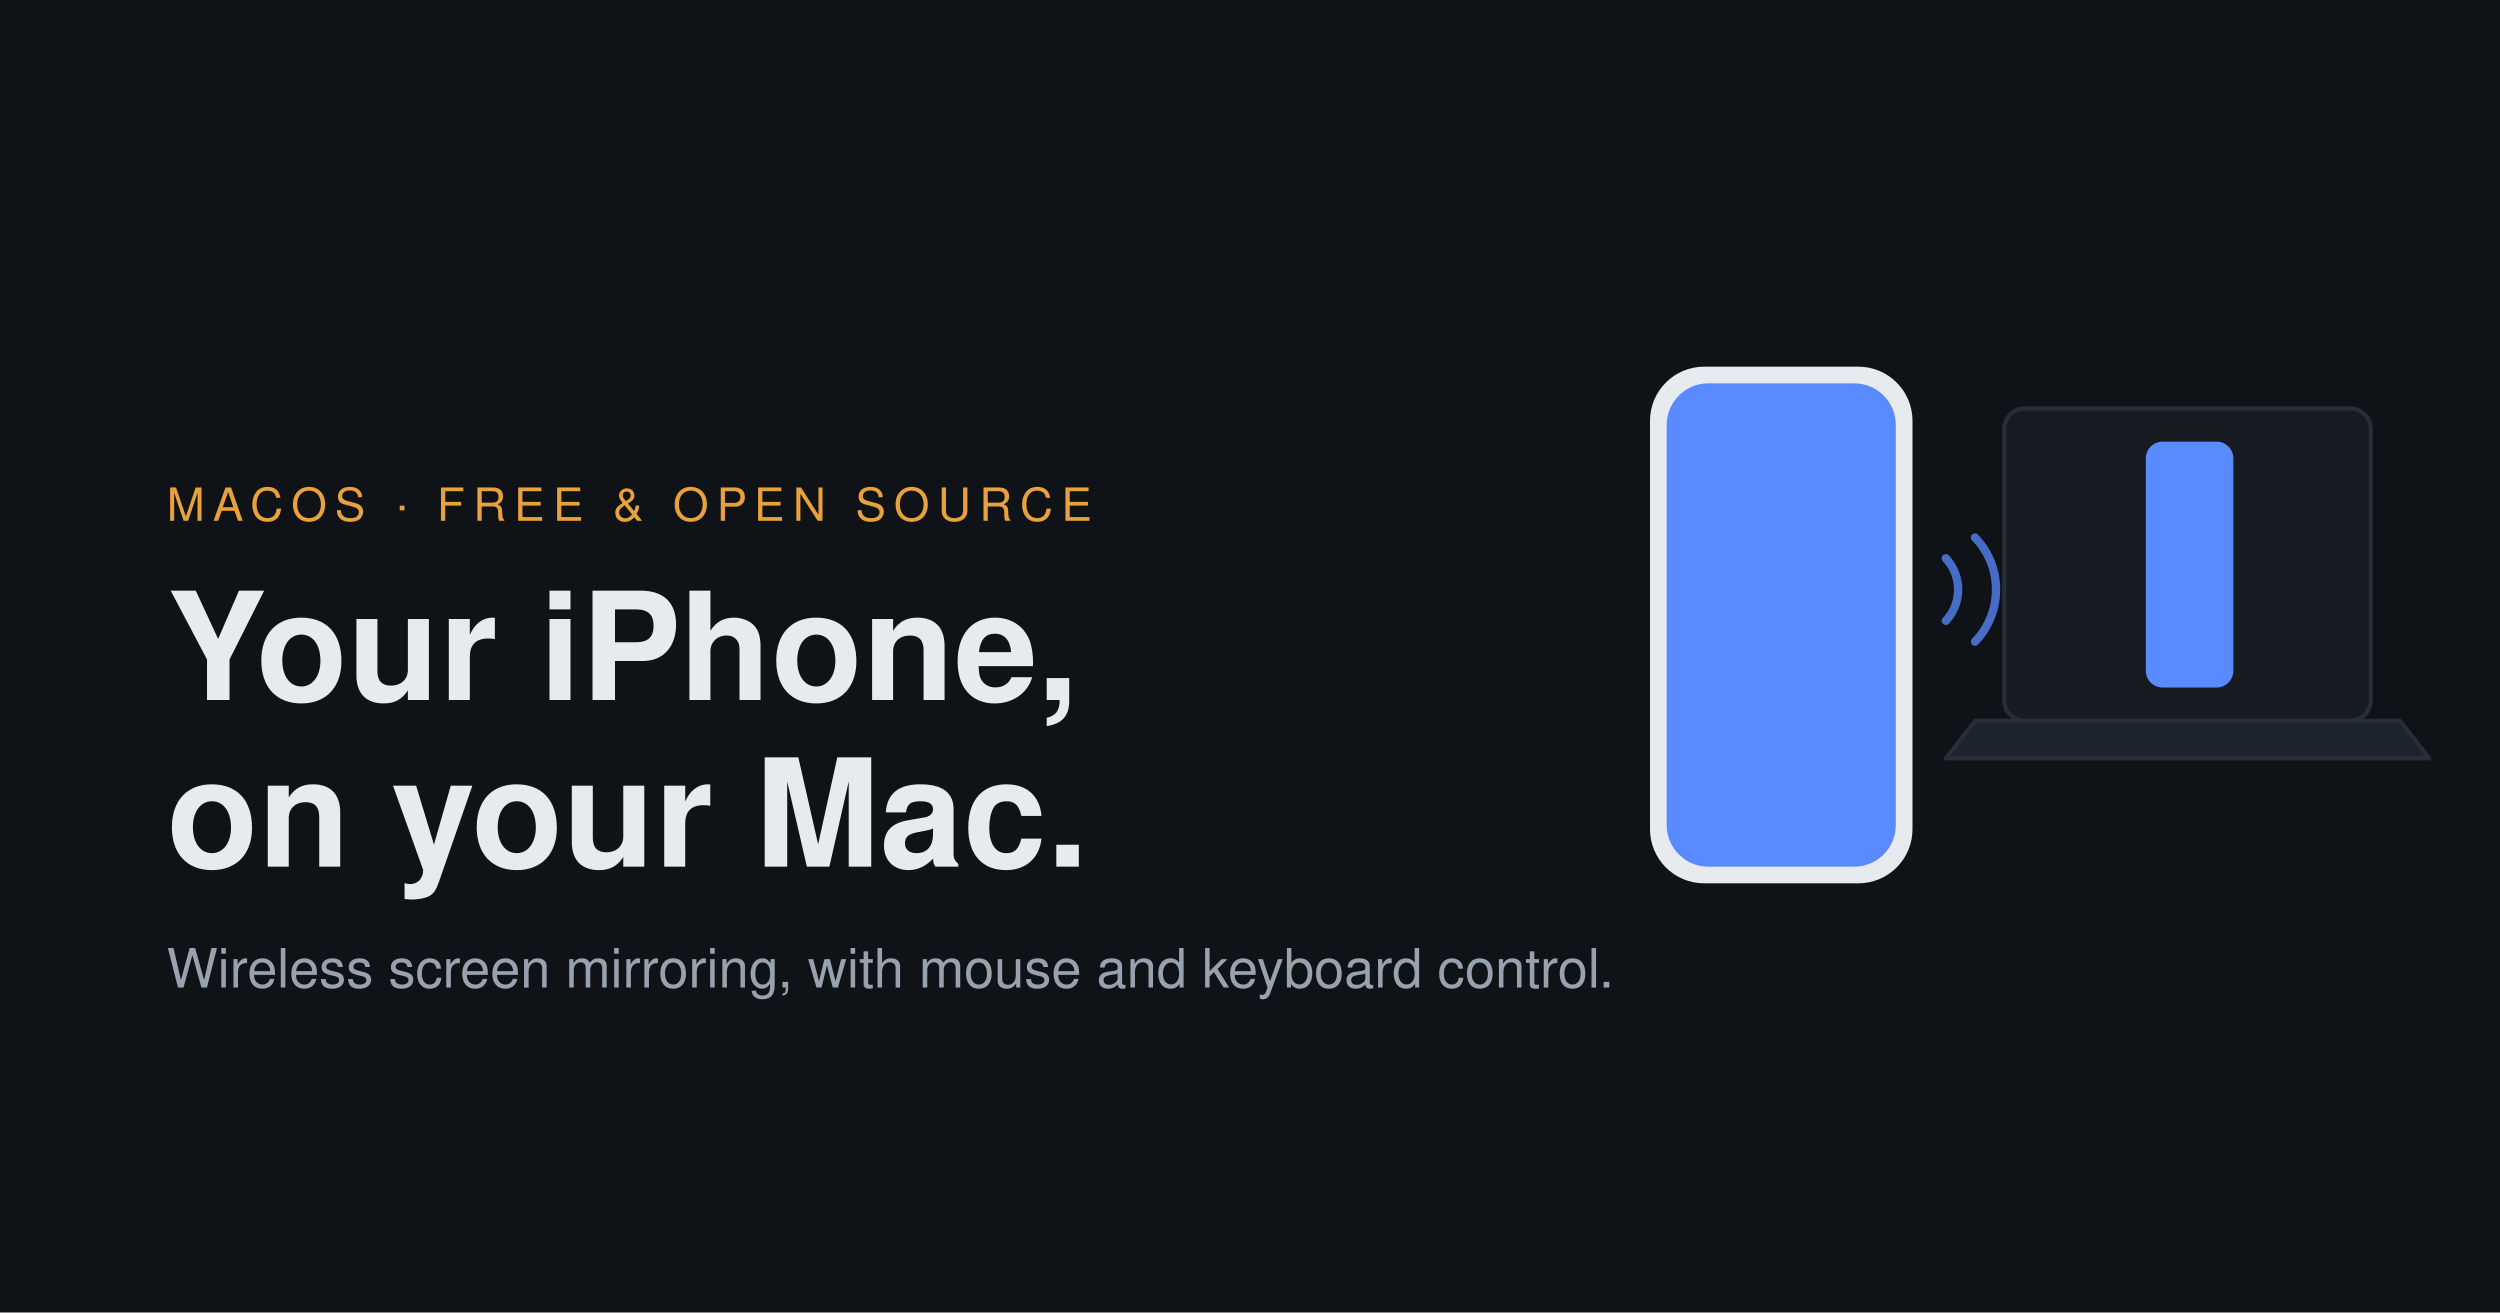
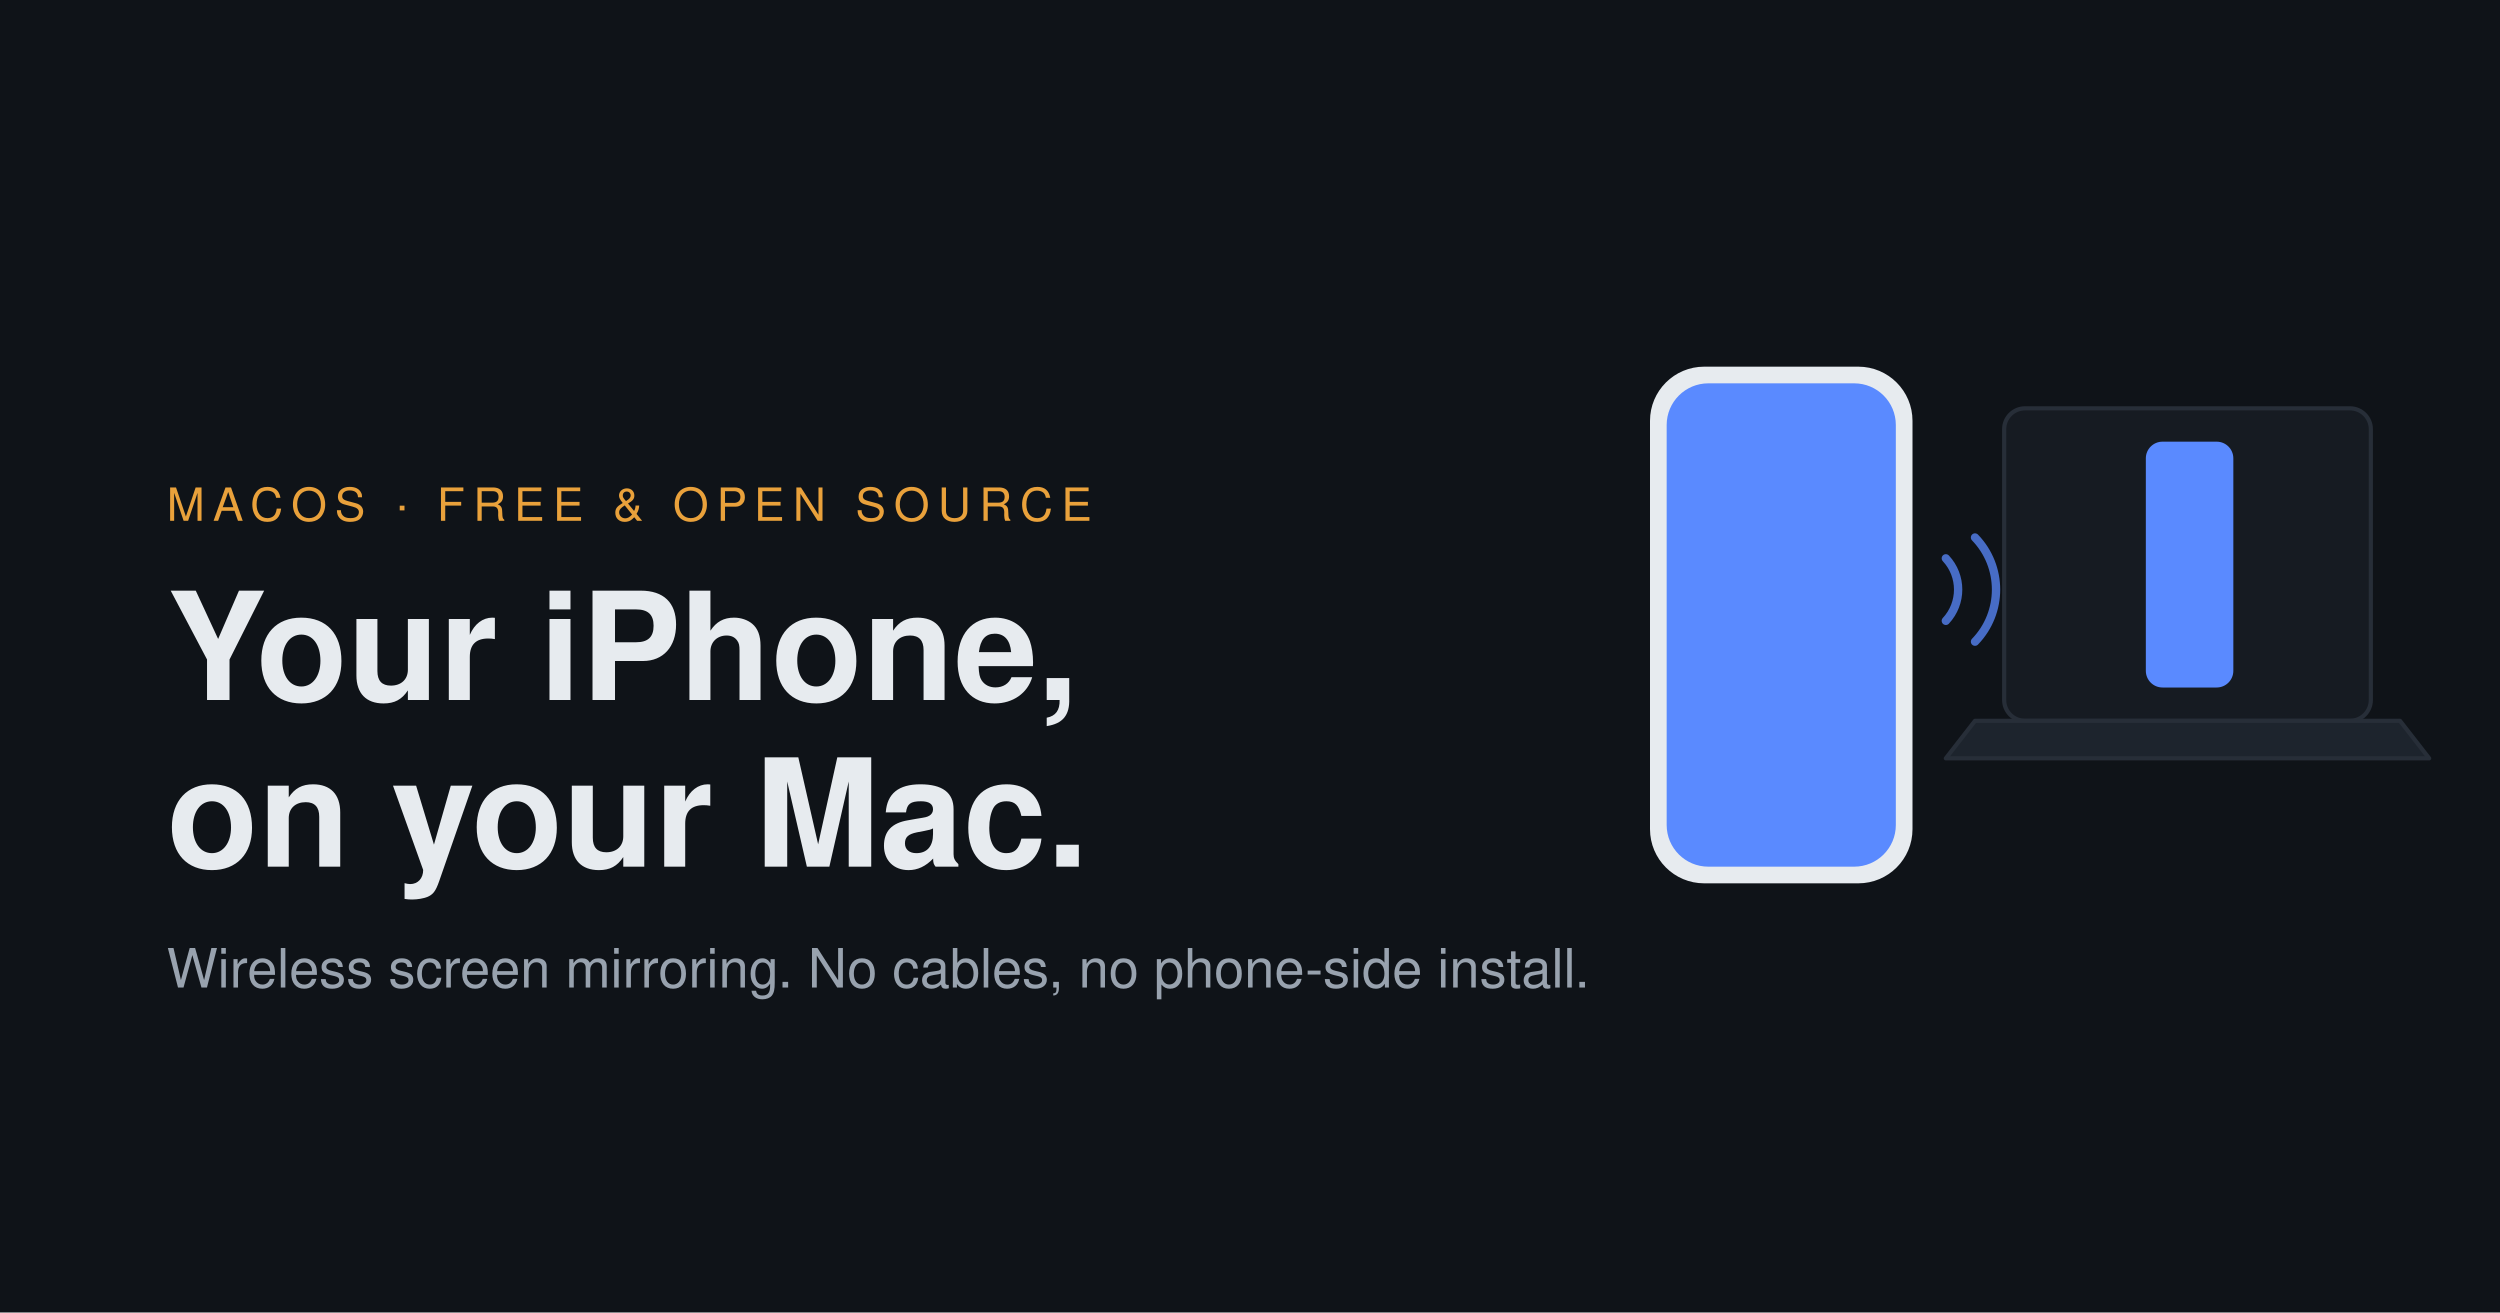
<svg xmlns="http://www.w3.org/2000/svg" viewBox="0 0 1200 630" width="1200" height="630">
  <rect width="1200" height="630" fill="#0F1318" />
  <g font-family="Helvetica Neue, Helvetica, Arial, sans-serif">
    <text x="80" y="250" fill="#E9A13B" font-size="22" letter-spacing="4">MACOS · FREE &amp; OPEN SOURCE</text>
    <text x="80" y="336" fill="#E7EBEF" font-size="72" font-weight="bold">Your iPhone,</text>
    <text x="80" y="416" fill="#E7EBEF" font-size="72" font-weight="bold">on your Mac.</text>
-     <text x="80" y="474" fill="#98A2AE" font-size="26">Wireless screen mirroring, with mouse and keyboard control.</text>
+     <text x="80" y="474" fill="#98A2AE" font-size="26">Wireless screen mirroring. No cables, no phone-side install.</text>
  </g>
  <rect x="792" y="176" width="126" height="248" rx="26" fill="#E7EBEF" />
  <rect x="800" y="184" width="110" height="232" rx="20" fill="#5A8AFF" />
  <rect x="962" y="196" width="176" height="150" rx="10" fill="#161B22" stroke="#272E38" stroke-width="2" />
  <rect x="1030" y="212" width="42" height="118" rx="8" fill="#5A8AFF" />
  <path d="M948 346h204l14 18H934z" fill="#1D242D" stroke="#272E38" stroke-width="2" stroke-linejoin="round" />
  <g fill="none" stroke="#5A8AFF" stroke-width="4" stroke-linecap="round" opacity=".75">
    <path d="M934 268a22 22 0 0 1 0 30" />
    <path d="M948 258a36 36 0 0 1 0 50" />
  </g>
</svg>
